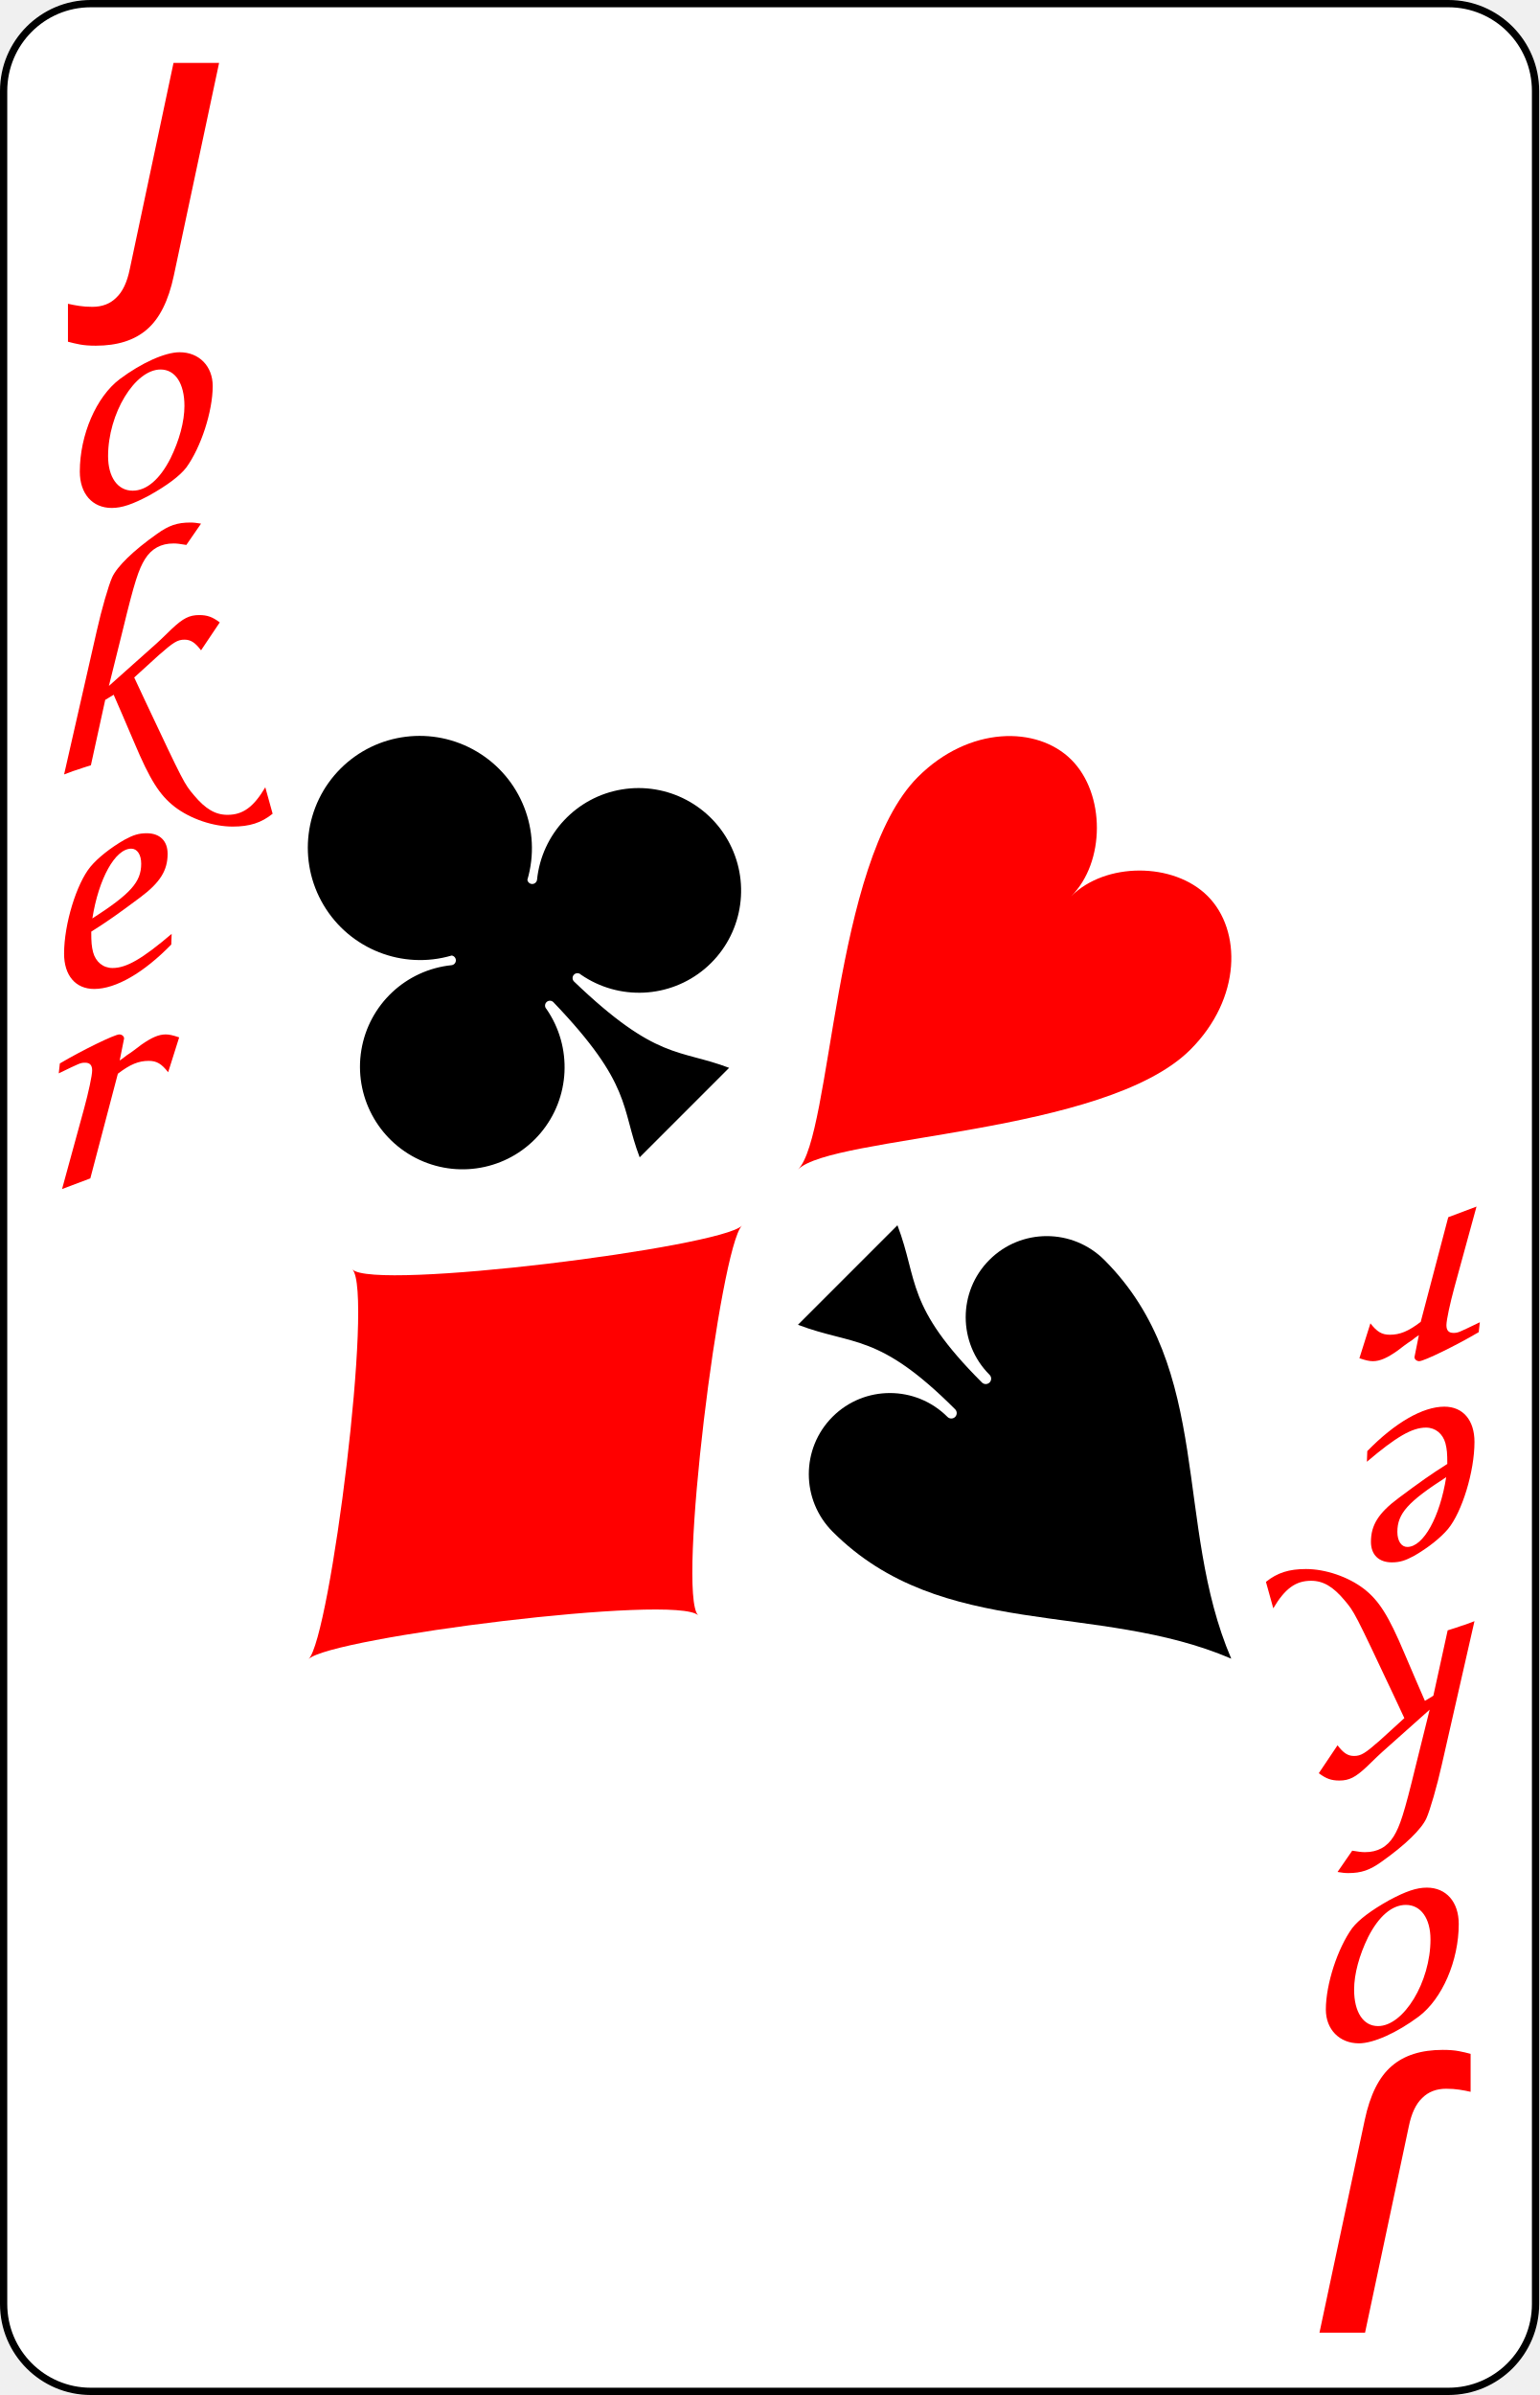
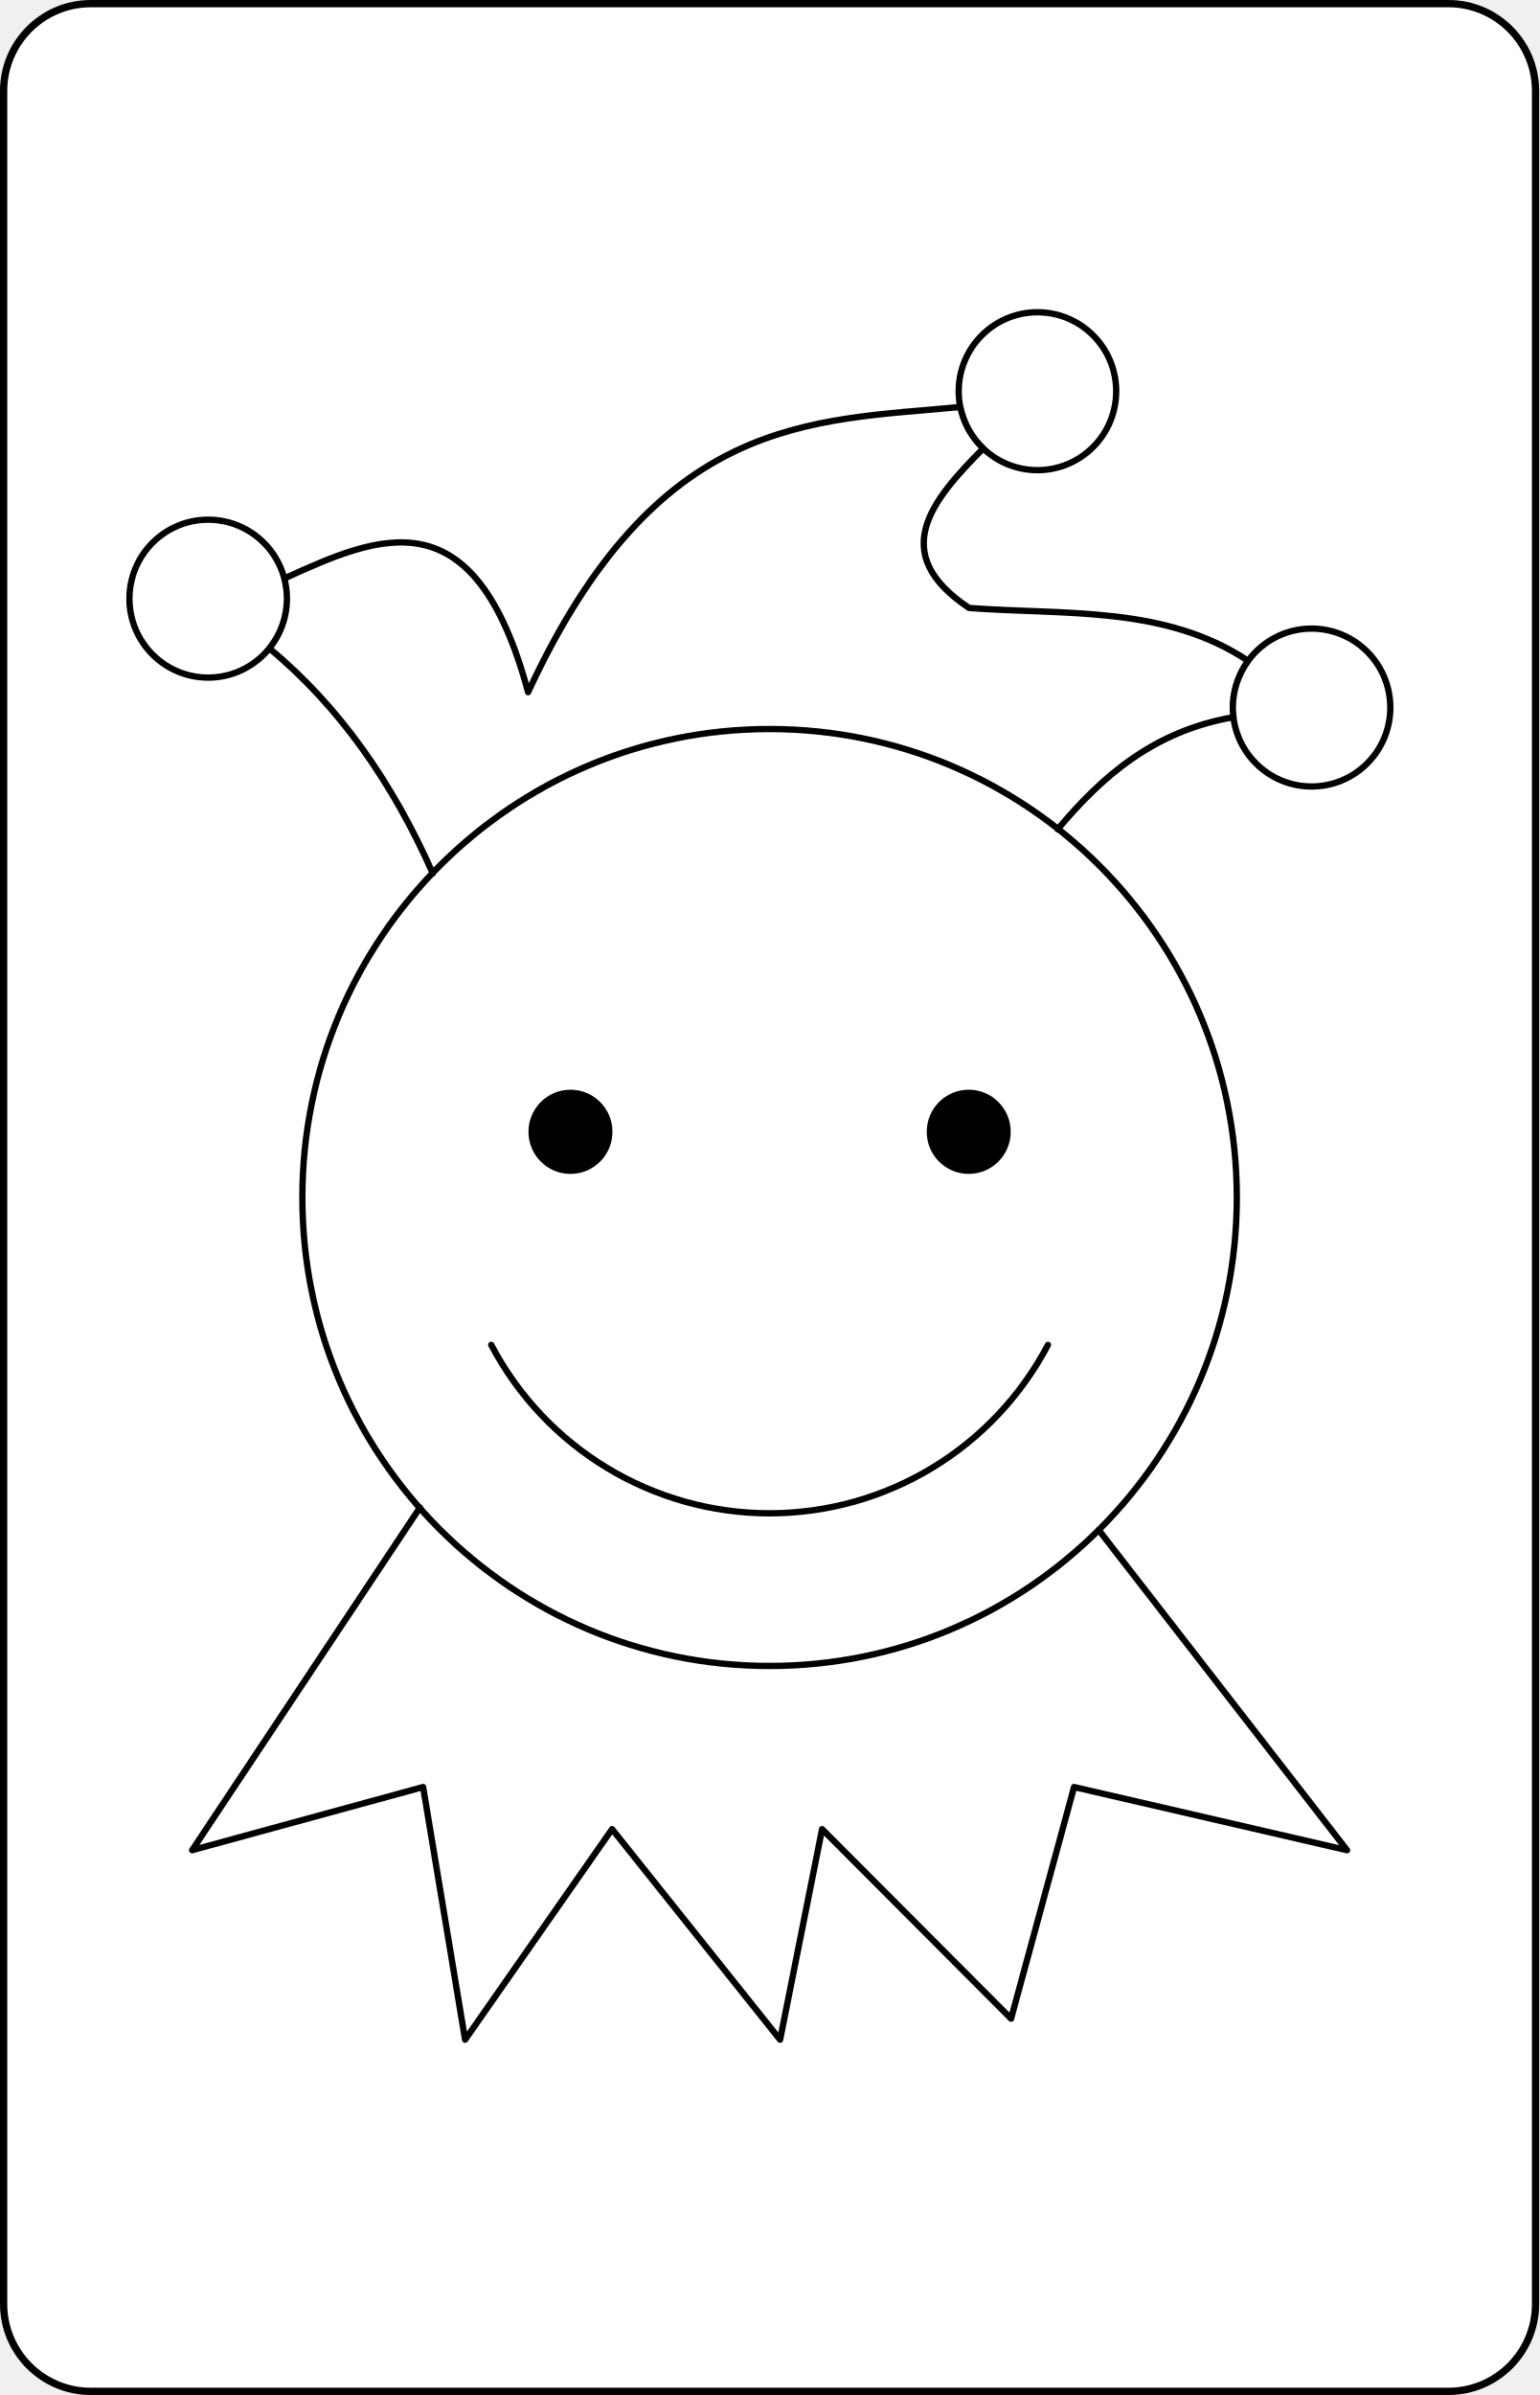
- <svg xmlns="http://www.w3.org/2000/svg" class="card" width="2.25in" height="3.5in" face="JC" preserveAspectRatio="none" version="1.1" viewBox="-106 -164.5 212 329">
-   <defs>
-     <filter id="filter1564" x="0" y="0" width="1" height="1" color-interpolation-filters="sRGB">
-       <feComposite in2="SourceGraphic" k2="1" operator="arithmetic" result="composite1" />
-       <feColorMatrix in="composite1" result="colormatrix1" type="saturate" values="1" />
-       <feFlood flood-color="rgb(255,0,0)" result="flood1" />
-       <feBlend in="flood1" in2="colormatrix1" result="blend1" />
-       <feBlend in2="blend1" mode="screen" result="blend2" />
-       <feColorMatrix in="blend2" result="colormatrix2" type="saturate" values="1" />
-       <feComposite in="colormatrix2" in2="SourceGraphic" k2="1" operator="in" result="composite2" />
-     </filter>
-     <filter id="filter1580" x="0" y="0" width="1" height="1" color-interpolation-filters="sRGB">
-       <feComposite in2="SourceGraphic" k2="1" operator="arithmetic" result="composite1" />
-       <feColorMatrix in="composite1" result="colormatrix1" type="saturate" values="1" />
-       <feFlood flood-color="rgb(255,0,0)" result="flood1" />
-       <feBlend in="flood1" in2="colormatrix1" result="blend1" />
-       <feBlend in2="blend1" mode="screen" result="blend2" />
-       <feColorMatrix in="blend2" result="colormatrix2" type="saturate" values="1" />
-       <feComposite in="colormatrix2" in2="SourceGraphic" k2="1" operator="in" result="composite2" />
-     </filter>
-   </defs>
-   <rect x="-105.5" y="-164" width="211" height="328" rx="12" ry="12" fill="#fff" stroke="#000" />
-   <g transform="matrix(-.052704 .05258 -.052829 -.052704 33.45 33.285)">
-     <path d="m-1.0209e-5 -570.49c100 250 355 400 355 685a150 150 0 0 1-300 0 10 10 0 0 0-20 0c0 200 50 215 95 315h-260c45-100 95-115 95-315a10 10 0 0 0-20 0 150 150 0 0 1-300 0c0-285 255-435 355-685z" />
-     <path d="m-786.88 631.79c-89.238 2e-5 -178.48-88.818-178.48-177.64-1e-5 -88.818 89.238-177.64 223.09-177.64 223.1-6e-5 580.05 355.27 669.29 355.27-89.238 3e-5 -446.19 355.27-669.28 355.27-133.86 4e-5 -223.1-88.817-223.1-177.64-1e-5 -88.818 89.238-177.64 178.48-177.64z" fill="#f00" stroke-width=".89" />
-     <path d="m639.98 180.91c1e-5 56.351 509.56 450.81 566.18 450.81-56.618 1e-5 -566.18 394.46-566.18 450.81-1e-5 -56.352-509.56-450.81-566.18-450.81 56.618-1e-5 566.18-394.46 566.18-450.81z" fill="#f00" stroke-width="1.13" />
-     <path d="m-25.772 1168.8c-4.496-211.31-49.456-224.8-89.92-314.72l233.79 1e-5c-40.464 89.92-85.424 103.41-89.92 314.72a8.992 8.992 56.194 0 0 17.984 0 188.83 188.83 56.194 1 1 66.541 180.74 8.992 8.992 56.194 0 0-12.589 12.589 206.82 206.82 56.194 1 1-197.82 0 8.992 8.992 56.194 0 0-12.589-12.589 188.83 188.83 56.194 1 1 66.541-180.74 8.992 8.992 56.194 0 0 17.984 0z" stroke-width=".899" />
-   </g>
-   <g filter="url(#filter1564)" font-family="'Bitstream Vera Sans'" font-size="15.783px" letter-spacing="0px" stroke-width="1.315" word-spacing="0px">
-     <g transform="scale(-1.0012 -.99882)" aria-label="J">
-       <path d="m-92.61-117.23q-1.305 0-2.189-0.168t-1.641-0.379v-5.219q0.716 0.168 1.557 0.295 0.8 0.126 1.81 0.126 2.02 0 3.283-1.263 1.305-1.221 1.852-3.914l6.019-28.367h6.271l-6.229 29.251q-1.094 5.177-3.704 7.407-2.567 2.231-7.029 2.231z" />
-     </g>
-     <g transform="scale(-1.0012 -.99882)" aria-label="o">
-       <path d="m-81.071-116.33c-2.02 0-5.253 1.465-8.232 3.687-3.232 2.424-5.505 7.677-5.505 12.728 0 3.03 1.717 5 4.394 5 1.414 0 2.879-0.505 5.152-1.717 2.525-1.414 4.192-2.677 5.101-3.838 2.02-2.778 3.636-7.727 3.636-11.212 0-2.727-1.869-4.647-4.545-4.647zm-2.626 2.374c2.02 0 3.283 1.919 3.283 5 0 2.172-0.707 4.748-1.919 7.222-1.465 2.879-3.283 4.444-5.202 4.444-2.071 0-3.384-1.869-3.384-4.748 0-5.859 3.687-11.919 7.222-11.919z" />
-     </g>
-     <g transform="scale(-1.0012 -.99882)" aria-label="k">
-       <path d="m-96.971-58.268c0.556-0.202 1.061-0.404 1.212-0.455 0.303-0.101 0.808-0.253 1.364-0.455 0.152-0.051 0.606-0.202 1.111-0.354l1.97-8.99 1.162-0.707c1.01 2.323 1.212 2.778 2.828 6.566 2.172 5.152 3.485 7.222 5.556 8.839 2.172 1.667 5.303 2.727 7.98 2.727 2.323 0 3.939-0.505 5.505-1.768l-1.01-3.636c-1.616 2.727-3.081 3.788-5.202 3.788-1.667 0-3.03-0.808-4.596-2.677-1.364-1.616-1.364-1.616-6.768-13.081l-1.465-3.131 3.384-3.081c2.02-1.768 2.576-2.121 3.535-2.121 0.859 0 1.465 0.404 2.273 1.465l2.576-3.838c-1.01-0.758-1.717-1.01-2.828-1.01-1.364 0-2.222 0.455-3.737 1.869-1.566 1.515-1.616 1.566-2.172 2.071l-6.515 5.808 1.919-7.727c1.616-6.667 2.172-8.283 3.03-9.697 0.909-1.465 2.222-2.172 3.939-2.172 0.455 0 0.859 0.051 1.768 0.202l2.02-2.929c-0.657-0.101-0.96-0.152-1.465-0.152-1.818 0-2.98 0.404-4.596 1.566-3.232 2.273-5.505 4.495-6.162 5.96-0.505 1.111-1.465 4.444-2.121 7.374z" />
-     </g>
-     <g transform="scale(-1.0012 -.99882)" aria-label="e">
-       <path d="m-82.172-36.343c-4.04 3.434-6.212 4.697-8.132 4.697-1.313 0-2.323-0.859-2.677-2.172-0.202-0.808-0.253-1.364-0.253-2.828 2.323-1.465 3.737-2.475 6.717-4.697 2.778-2.071 3.788-3.737 3.788-6.01 0-1.768-1.061-2.828-2.879-2.828-1.111 0-1.869 0.253-3.081 0.909-1.919 1.111-3.636 2.475-4.647 3.687-1.919 2.323-3.636 7.879-3.636 11.97 0 2.98 1.566 4.849 4.141 4.849 2.98 0 6.818-2.222 10.606-6.111zm-10.909-2.121c0.859-5.455 3.131-9.596 5.354-9.596 0.808 0 1.364 0.808 1.364 2.071 0 2.525-1.465 4.141-6.717 7.525z" />
-     </g>
-     <g transform="scale(-1.0012 -.99882)" aria-label="r">
-       <path d="m-97.252-1.248 3.889-1.465 3.788-14.394c1.717-1.313 2.879-1.768 4.242-1.768 1.111 0 1.768 0.404 2.677 1.566l1.515-4.798c-0.909-0.303-1.364-0.404-1.869-0.404-0.96 0-1.97 0.455-3.333 1.414-0.657 0.505-1.313 1.01-2.02 1.465-0.303 0.253-0.657 0.505-0.96 0.707l0.606-3.03c0-0.303-0.303-0.556-0.657-0.556-0.657 0-5.101 2.172-8.182 3.99l-0.152 1.364c2.929-1.414 2.98-1.465 3.636-1.465s0.96 0.354 0.96 1.061-0.505 3.03-1.111 5.253z" />
-     </g>
-   </g>
-   <g filter="url(#filter1580)" font-family="'Bitstream Vera Sans'" font-size="15.783px" letter-spacing="0px" stroke-width="1.315" word-spacing="0px">
-     <g transform="scale(1.0012 .99882)" aria-label="J">
-       <path d="m-92.694-117.15q-1.305 0-2.189-0.168t-1.641-0.379v-5.219q0.716 0.168 1.557 0.295 0.8 0.126 1.81 0.126 2.02 0 3.283-1.263 1.305-1.221 1.852-3.914l6.019-28.367h6.271l-6.229 29.251q-1.094 5.177-3.704 7.407-2.567 2.231-7.029 2.231z" />
-     </g>
-     <g transform="scale(1.0012 .99882)" aria-label="o">
-       <path d="m-81.156-116.25c-2.02 0-5.253 1.465-8.232 3.687-3.232 2.424-5.505 7.677-5.505 12.728 0 3.03 1.717 5 4.394 5 1.414 0 2.879-0.505 5.152-1.717 2.525-1.414 4.192-2.677 5.101-3.838 2.02-2.778 3.636-7.727 3.636-11.212 0-2.727-1.869-4.647-4.545-4.647zm-2.626 2.374c2.02 0 3.283 1.919 3.283 5 0 2.172-0.707 4.748-1.919 7.222-1.465 2.879-3.283 4.444-5.202 4.444-2.071 0-3.384-1.869-3.384-4.748 0-5.859 3.687-11.919 7.222-11.919z" />
-     </g>
-     <g transform="scale(1.0012 .99882)" aria-label="k">
-       <path d="m-97.055-58.184c0.556-0.202 1.061-0.404 1.212-0.455 0.303-0.101 0.808-0.253 1.364-0.455 0.152-0.051 0.606-0.202 1.111-0.354l1.97-8.99 1.162-0.707c1.01 2.323 1.212 2.778 2.828 6.566 2.172 5.152 3.485 7.222 5.556 8.839 2.172 1.667 5.303 2.727 7.98 2.727 2.323 0 3.939-0.505 5.505-1.768l-1.01-3.636c-1.616 2.727-3.081 3.788-5.202 3.788-1.667 0-3.03-0.808-4.596-2.677-1.364-1.616-1.364-1.616-6.768-13.081l-1.465-3.131 3.384-3.081c2.02-1.768 2.576-2.121 3.535-2.121 0.859 0 1.465 0.404 2.273 1.465l2.576-3.838c-1.01-0.758-1.717-1.01-2.828-1.01-1.364 0-2.222 0.455-3.737 1.869-1.566 1.515-1.616 1.566-2.172 2.071l-6.515 5.808 1.919-7.727c1.616-6.667 2.172-8.283 3.03-9.697 0.909-1.465 2.222-2.172 3.939-2.172 0.455 0 0.859 0.051 1.768 0.202l2.02-2.929c-0.657-0.101-0.96-0.152-1.465-0.152-1.818 0-2.98 0.404-4.596 1.566-3.232 2.273-5.505 4.495-6.162 5.96-0.505 1.111-1.465 4.444-2.121 7.374z" />
-     </g>
-     <g transform="scale(1.0012 .99882)" aria-label="e">
-       <path d="m-82.257-36.259c-4.04 3.434-6.212 4.697-8.132 4.697-1.313 0-2.323-0.859-2.677-2.172-0.202-0.808-0.253-1.364-0.253-2.828 2.323-1.465 3.737-2.475 6.717-4.697 2.778-2.071 3.788-3.737 3.788-6.01 0-1.768-1.061-2.828-2.879-2.828-1.111 0-1.869 0.253-3.081 0.909-1.919 1.111-3.636 2.475-4.647 3.687-1.919 2.323-3.636 7.879-3.636 11.97 0 2.98 1.566 4.849 4.141 4.849 2.98 0 6.818-2.222 10.606-6.111zm-10.909-2.121c0.859-5.455 3.131-9.596 5.354-9.596 0.808 0 1.364 0.808 1.364 2.071 0 2.525-1.465 4.141-6.717 7.525z" />
-     </g>
-     <g transform="scale(1.0012 .99882)" aria-label="r">
-       <path d="m-97.336-1.164 3.889-1.465 3.788-14.394c1.717-1.313 2.879-1.768 4.242-1.768 1.111 0 1.768 0.404 2.677 1.566l1.515-4.798c-0.909-0.303-1.364-0.404-1.869-0.404-0.96 0-1.97 0.455-3.333 1.414-0.657 0.505-1.313 1.01-2.02 1.465-0.303 0.253-0.657 0.505-0.96 0.707l0.606-3.03c0-0.303-0.303-0.556-0.657-0.556-0.657 0-5.101 2.172-8.182 3.99l-0.152 1.364c2.929-1.414 2.98-1.465 3.636-1.465s0.96 0.354 0.96 1.061-0.505 3.03-1.111 5.253z" />
-     </g>
-   </g>
+ <svg xmlns="http://www.w3.org/2000/svg" xmlns:xlink="http://www.w3.org/1999/xlink" class="card" face="2J" height="3.5in" preserveAspectRatio="none" viewBox="-106 -164.5 212 329" width="2.25in">
+   <symbol id="J21" preserveAspectRatio="none" viewBox="0 0 1300 2000">
+     <path fill="black" d="M879.655,937.603a40,40 0 0 1 -40,40 40,40 0 0 1 -40,-40 40,40 0 0 1 40,-40 40,40 0 0 1 40,40zm-379.31,0a40,40 0 0 1 -40,40 40,40 0 0 1 -40,-40 40,40 0 0 1 40,-40 40,40 0 0 1 40,40z" />
+   </symbol>
+   <symbol id="J22" preserveAspectRatio="none" viewBox="0 0 1300 2000">
+     <path stroke="black" stroke-linecap="round" stroke-linejoin="round" stroke-width="6" fill="none" d="M317.057,1294.416 100,1620l220,-60 40,240 140,-200 160,200 40,-200 180,180 60,-220 260,60 -236.68,-304.303M1241.199,534.589a75,75 0 0 1 -75,75 75,75 0 0 1 -75,-75 75,75 0 0 1 75,-75 75,75 0 0 1 75,75zM980.115,234.097a75,75 0 0 1 -75,75 75,75 0 0 1 -75,-75 75,75 0 0 1 75,-75 75,75 0 0 1 75,75zM190.296,431.141a75,75 0 0 1 -75,75 75,75 0 0 1 -75,-75 75,75 0 0 1 75,-75 75,75 0 0 1 75,75zM924.346,650.271c42.401,-50.454 91.594,-93.354 167.506,-106.539 -0.404,-3.031 -0.622,-6.085 -0.652,-9.143 0.03,-15.961 5.15,-31.496 14.617,-44.346C1026.352,437.475 931.121,446.832 840,440 761.98,388.076 804.102,338.179 853.518,288.404 842.404,277.842 834.795,264.127 831.715,249.107 687.944,262.659 542.481,256.338 420,520 369.081,331.383 278.615,370.613 187.771,412.014c1.661,6.24 2.509,12.669 2.523,19.127 -0.021,17.19 -5.946,33.85 -16.783,47.193 66.827,55.255 117.569,127.831 155.77,213.91M384.889,1140c51.89,98.343 153.918,159.919 265.111,160 111.198,-0.076 213.233,-61.653 265.125,-160M1095,1000A445,445 0 0 1 650,1445 445,445 0 0 1 205,1000 445,445 0 0 1 650,555 445,445 0 0 1 1095,1000Z" />
+   </symbol>
+   <rect width="211" height="328" x="-105.5" y="-164" rx="12" ry="12" fill="white" stroke="black" />
+   <use width="188" height="289.23" x="-94" y="-144.615" xlink:href="#J21" />
+   <use width="188" height="289.23" x="-94" y="-144.615" xlink:href="#J22" />
</svg>
